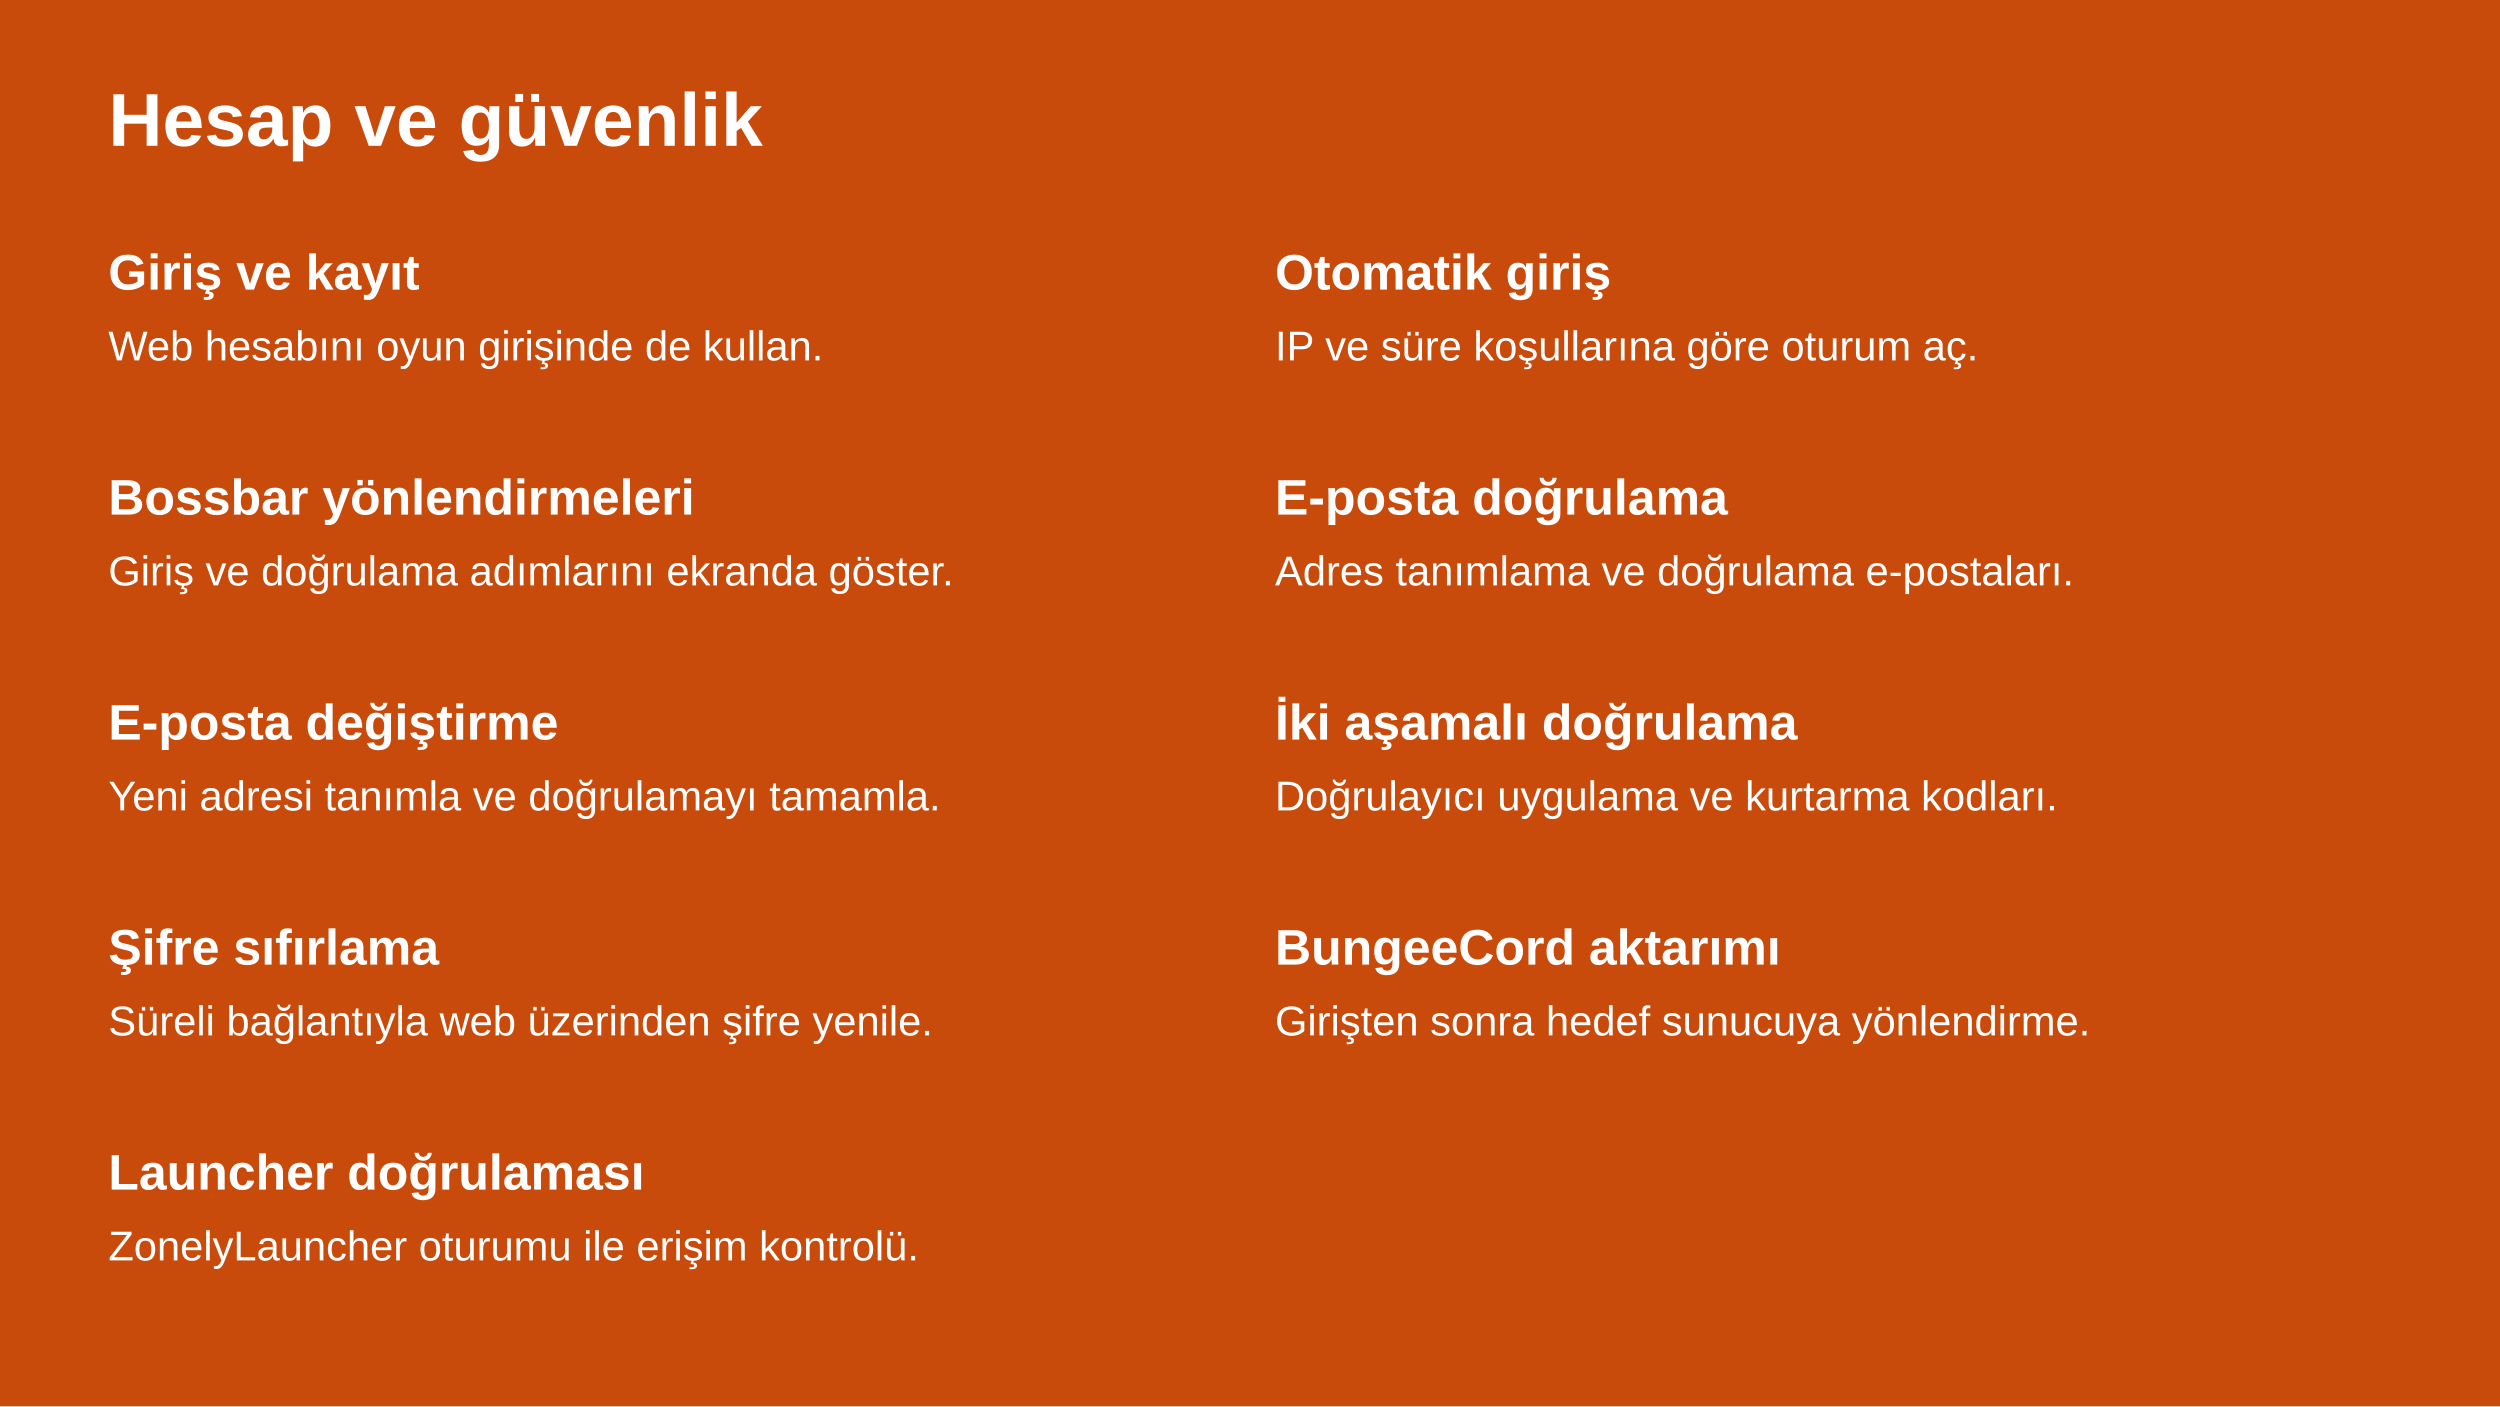
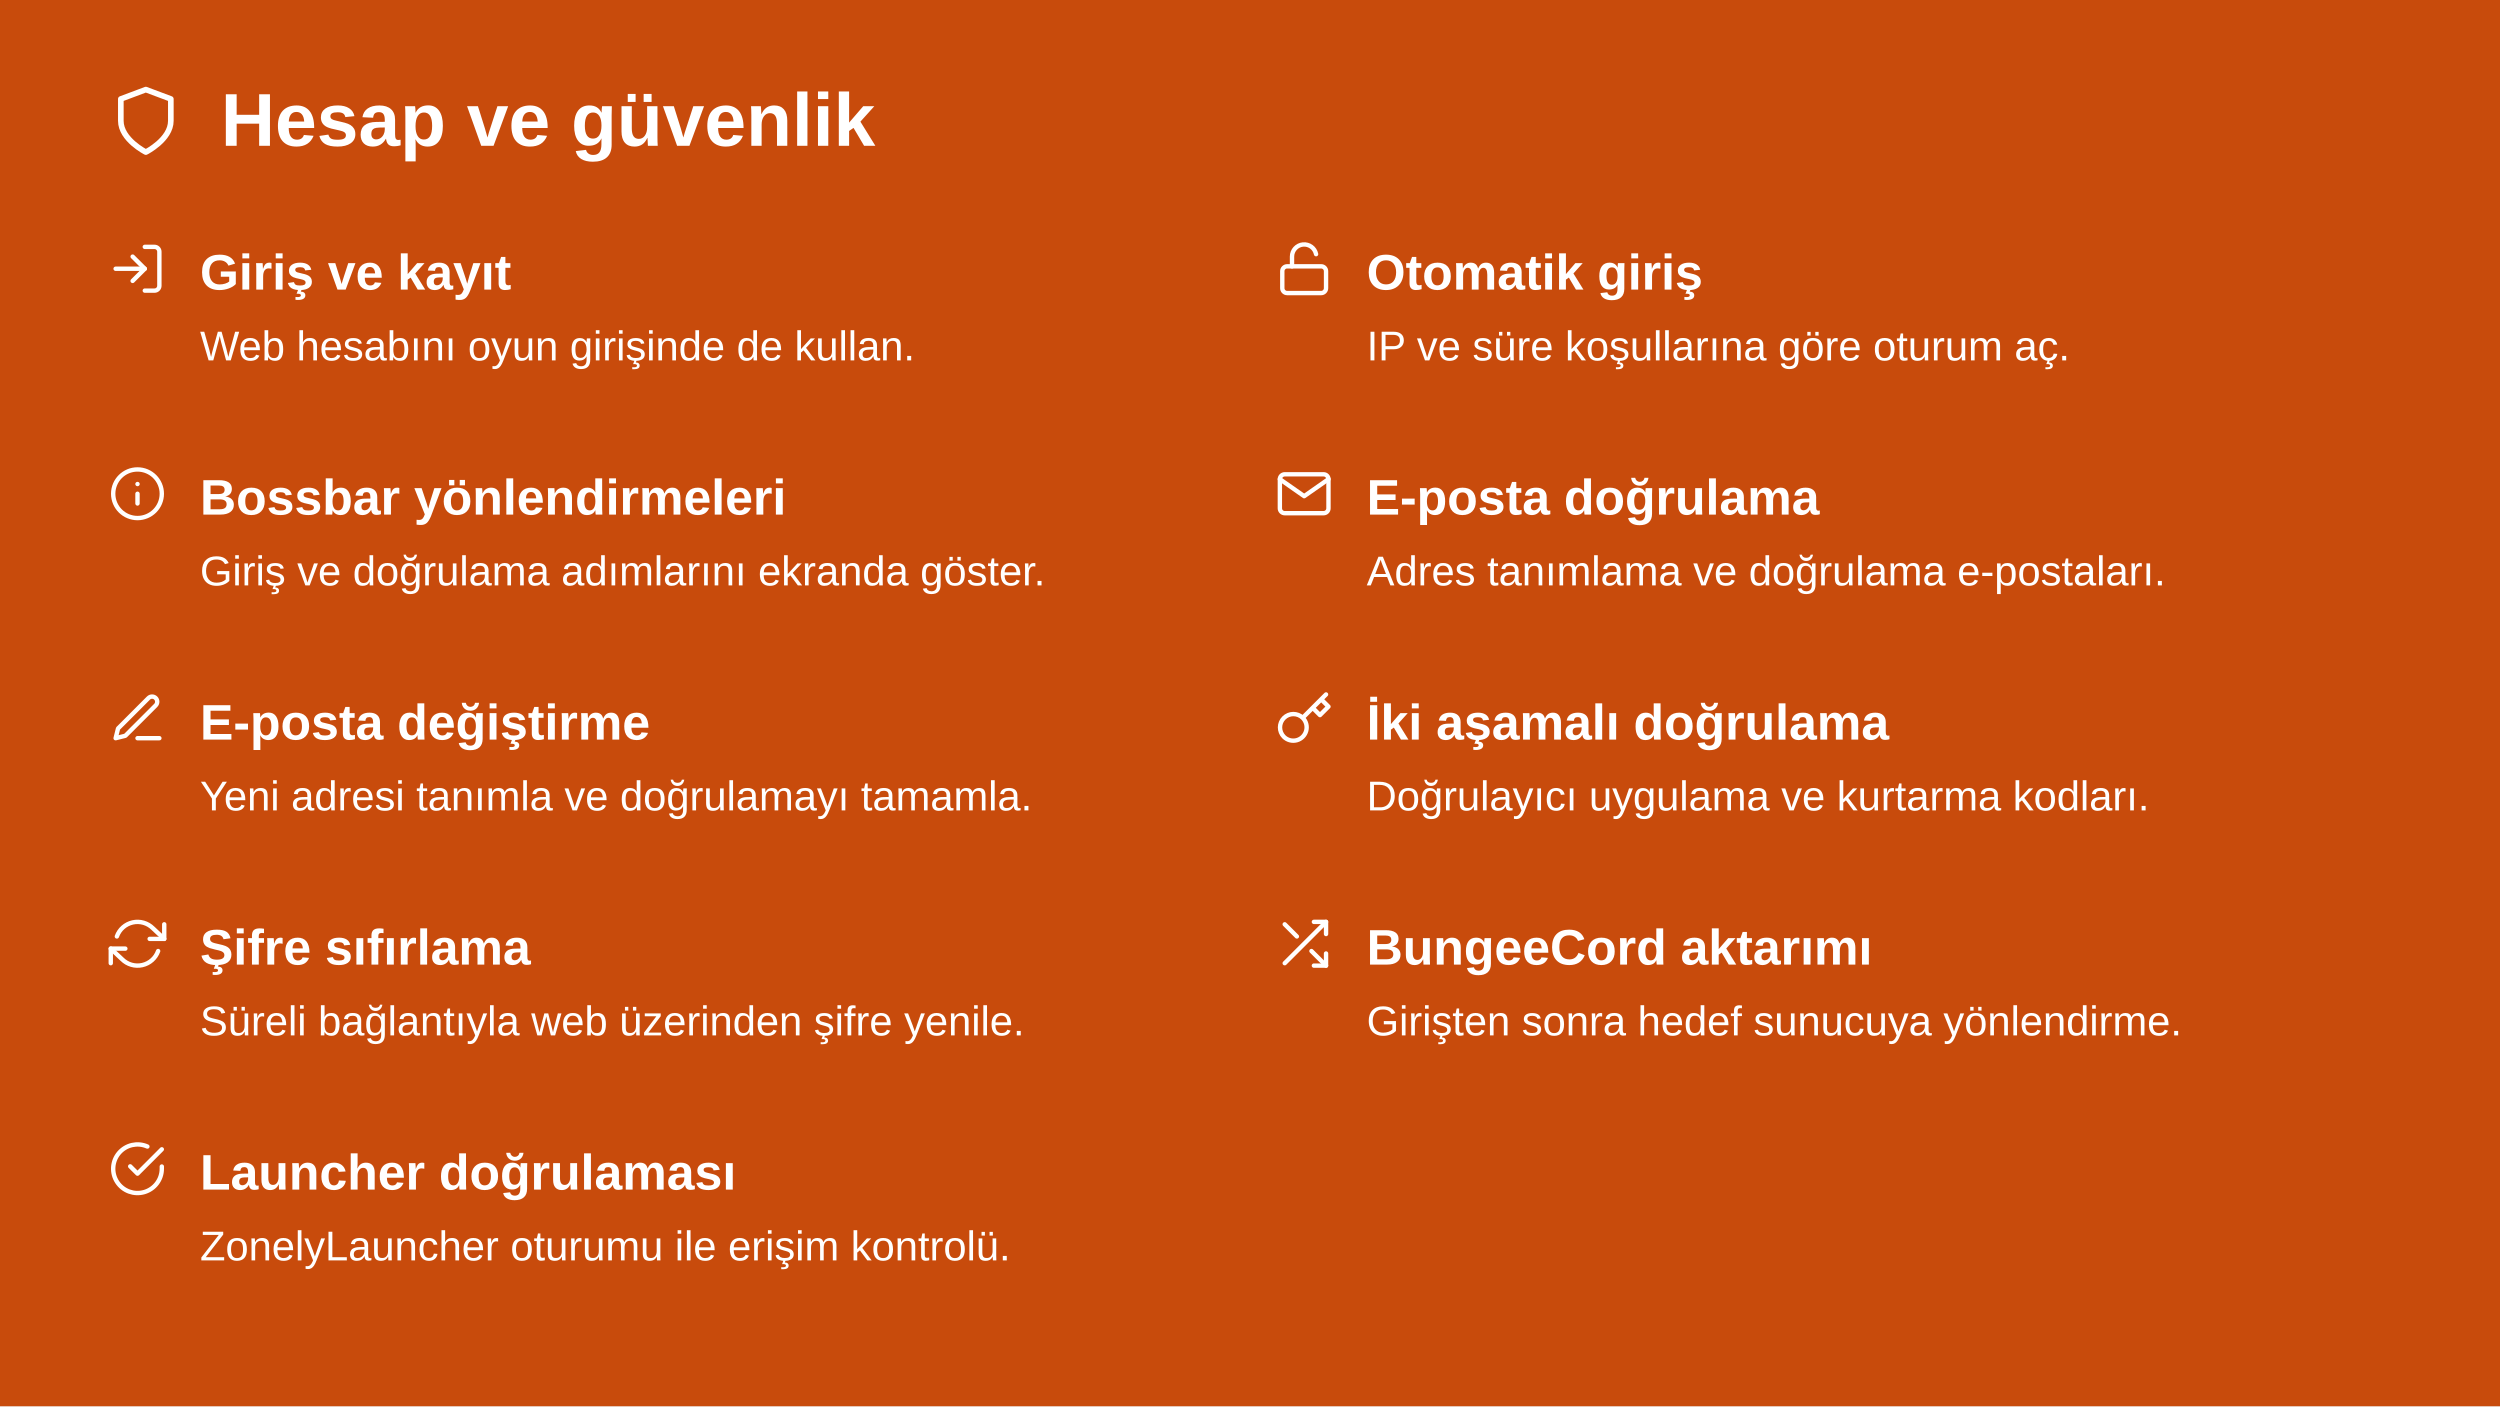
<svg xmlns="http://www.w3.org/2000/svg" width="1200" height="675" viewBox="0 0 1200 675" role="img" aria-labelledby="title desc">
  <rect width="1200" height="675" fill="#C84B0C" />
  <g fill="#fff" font-family="Segoe UI,Arial,sans-serif">
-     <text x="52" y="70" font-size="36" font-weight="700">Hesap ve güvenlik</text>
-     <text x="52" y="139" font-size="24" font-weight="700">Giriş ve kayıt</text>
-     <text x="52" y="173" font-size="20">Web hesabını oyun girişinde de kullan.</text>
-     <text x="612" y="139" font-size="24" font-weight="700">Otomatik giriş</text>
-     <text x="612" y="173" font-size="20">IP ve süre koşullarına göre oturum aç.</text>
-     <text x="52" y="247" font-size="24" font-weight="700">Bossbar yönlendirmeleri</text>
-     <text x="52" y="281" font-size="20">Giriş ve doğrulama adımlarını ekranda göster.</text>
-     <text x="612" y="247" font-size="24" font-weight="700">E-posta doğrulama</text>
-     <text x="612" y="281" font-size="20">Adres tanımlama ve doğrulama e-postaları.</text>
-     <text x="52" y="355" font-size="24" font-weight="700">E-posta değiştirme</text>
-     <text x="52" y="389" font-size="20">Yeni adresi tanımla ve doğrulamayı tamamla.</text>
-     <text x="612" y="355" font-size="24" font-weight="700">İki aşamalı doğrulama</text>
-     <text x="612" y="389" font-size="20">Doğrulayıcı uygulama ve kurtarma kodları.</text>
-     <text x="52" y="463" font-size="24" font-weight="700">Şifre sıfırlama</text>
-     <text x="52" y="497" font-size="20">Süreli bağlantıyla web üzerinden şifre yenile.</text>
-     <text x="612" y="463" font-size="24" font-weight="700">BungeeCord aktarımı</text>
-     <text x="612" y="497" font-size="20">Girişten sonra hedef sunucuya yönlendirme.</text>
-     <text x="52" y="571" font-size="24" font-weight="700">Launcher doğrulaması</text>
-     <text x="52" y="605" font-size="20">ZonelyLauncher oturumu ile erişim kontrolü.</text>
+     <g data-feather="shield" transform="translate(52 40) scale(1.5)" fill="none" stroke="#fff" stroke-width="1.8" stroke-linecap="round" stroke-linejoin="round">
+       <path d="M12 22s8-4 8-10V5l-8-3-8 3v7c0 6 8 10 8 10z" />
+     </g>
+     <text x="106" y="70" font-size="36" font-weight="700">Hesap ve güvenlik</text>
+     <g data-feather="log-in" transform="translate(52 115) scale(1.1667)" fill="none" stroke="#fff" stroke-width="1.8" stroke-linecap="round" stroke-linejoin="round">
+       <path d="M15 3h4a2 2 0 0 1 2 2v14a2 2 0 0 1-2 2h-4" />
+       <polyline points="10 17 15 12 10 7" />
+       <line x1="15" y1="12" x2="3" y2="12" />
+     </g>
+     <text x="96" y="139" font-size="24" font-weight="700">Giriş ve kayıt</text>
+     <text x="96" y="173" font-size="20">Web hesabını oyun girişinde de kullan.</text>
+     <g data-feather="unlock" transform="translate(612 115) scale(1.1667)" fill="none" stroke="#fff" stroke-width="1.8" stroke-linecap="round" stroke-linejoin="round">
+       <rect x="3" y="11" width="18" height="11" rx="2" ry="2" />
+       <path d="M7 11V7a5 5 0 0 1 9.9-1" />
+     </g>
+     <text x="656" y="139" font-size="24" font-weight="700">Otomatik giriş</text>
+     <text x="656" y="173" font-size="20">IP ve süre koşullarına göre oturum aç.</text>
+     <g data-feather="info" transform="translate(52 223) scale(1.1667)" fill="none" stroke="#fff" stroke-width="1.8" stroke-linecap="round" stroke-linejoin="round">
+       <circle cx="12" cy="12" r="10" />
+       <line x1="12" y1="16" x2="12" y2="12" />
+       <line x1="12" y1="8" x2="12.01" y2="8" />
+     </g>
+     <text x="96" y="247" font-size="24" font-weight="700">Bossbar yönlendirmeleri</text>
+     <text x="96" y="281" font-size="20">Giriş ve doğrulama adımlarını ekranda göster.</text>
+     <g data-feather="mail" transform="translate(612 223) scale(1.1667)" fill="none" stroke="#fff" stroke-width="1.8" stroke-linecap="round" stroke-linejoin="round">
+       <path d="M4 4h16c1.1 0 2 .9 2 2v12c0 1.1-.9 2-2 2H4c-1.1 0-2-.9-2-2V6c0-1.1.9-2 2-2z" />
+       <polyline points="22,6 12,13 2,6" />
+     </g>
+     <text x="656" y="247" font-size="24" font-weight="700">E-posta doğrulama</text>
+     <text x="656" y="281" font-size="20">Adres tanımlama ve doğrulama e-postaları.</text>
+     <g data-feather="edit-3" transform="translate(52 331) scale(1.1667)" fill="none" stroke="#fff" stroke-width="1.8" stroke-linecap="round" stroke-linejoin="round">
+       <path d="M12 20h9" />
+       <path d="M16.5 3.5a2.121 2.121 0 0 1 3 3L7 19l-4 1 1-4L16.5 3.5z" />
+     </g>
+     <text x="96" y="355" font-size="24" font-weight="700">E-posta değiştirme</text>
+     <text x="96" y="389" font-size="20">Yeni adresi tanımla ve doğrulamayı tamamla.</text>
+     <g data-feather="key" transform="translate(612 331) scale(1.1667)" fill="none" stroke="#fff" stroke-width="1.8" stroke-linecap="round" stroke-linejoin="round">
+       <path d="M21 2l-2 2m-7.61 7.61a5.5 5.5 0 1 1-7.778 7.778 5.5 5.5 0 0 1 7.777-7.777zm0 0L15.5 7.5m0 0l3 3L22 7l-3-3m-3.5 3.5L19 4" />
+     </g>
+     <text x="656" y="355" font-size="24" font-weight="700">İki aşamalı doğrulama</text>
+     <text x="656" y="389" font-size="20">Doğrulayıcı uygulama ve kurtarma kodları.</text>
+     <g data-feather="refresh-cw" transform="translate(52 439) scale(1.1667)" fill="none" stroke="#fff" stroke-width="1.8" stroke-linecap="round" stroke-linejoin="round">
+       <polyline points="23 4 23 10 17 10" />
+       <polyline points="1 20 1 14 7 14" />
+       <path d="M3.51 9a9 9 0 0 1 14.85-3.36L23 10M1 14l4.64 4.36A9 9 0 0 0 20.49 15" />
+     </g>
+     <text x="96" y="463" font-size="24" font-weight="700">Şifre sıfırlama</text>
+     <text x="96" y="497" font-size="20">Süreli bağlantıyla web üzerinden şifre yenile.</text>
+     <g data-feather="shuffle" transform="translate(612 439) scale(1.1667)" fill="none" stroke="#fff" stroke-width="1.8" stroke-linecap="round" stroke-linejoin="round">
+       <polyline points="16 3 21 3 21 8" />
+       <line x1="4" y1="20" x2="21" y2="3" />
+       <polyline points="21 16 21 21 16 21" />
+       <line x1="15" y1="15" x2="21" y2="21" />
+       <line x1="4" y1="4" x2="9" y2="9" />
+     </g>
+     <text x="656" y="463" font-size="24" font-weight="700">BungeeCord aktarımı</text>
+     <text x="656" y="497" font-size="20">Girişten sonra hedef sunucuya yönlendirme.</text>
+     <g data-feather="check-circle" transform="translate(52 547) scale(1.1667)" fill="none" stroke="#fff" stroke-width="1.8" stroke-linecap="round" stroke-linejoin="round">
+       <path d="M22 11.08V12a10 10 0 1 1-5.93-9.14" />
+       <polyline points="22 4 12 14.01 9 11.01" />
+     </g>
+     <text x="96" y="571" font-size="24" font-weight="700">Launcher doğrulaması</text>
+     <text x="96" y="605" font-size="20">ZonelyLauncher oturumu ile erişim kontrolü.</text>
  </g>
</svg>
